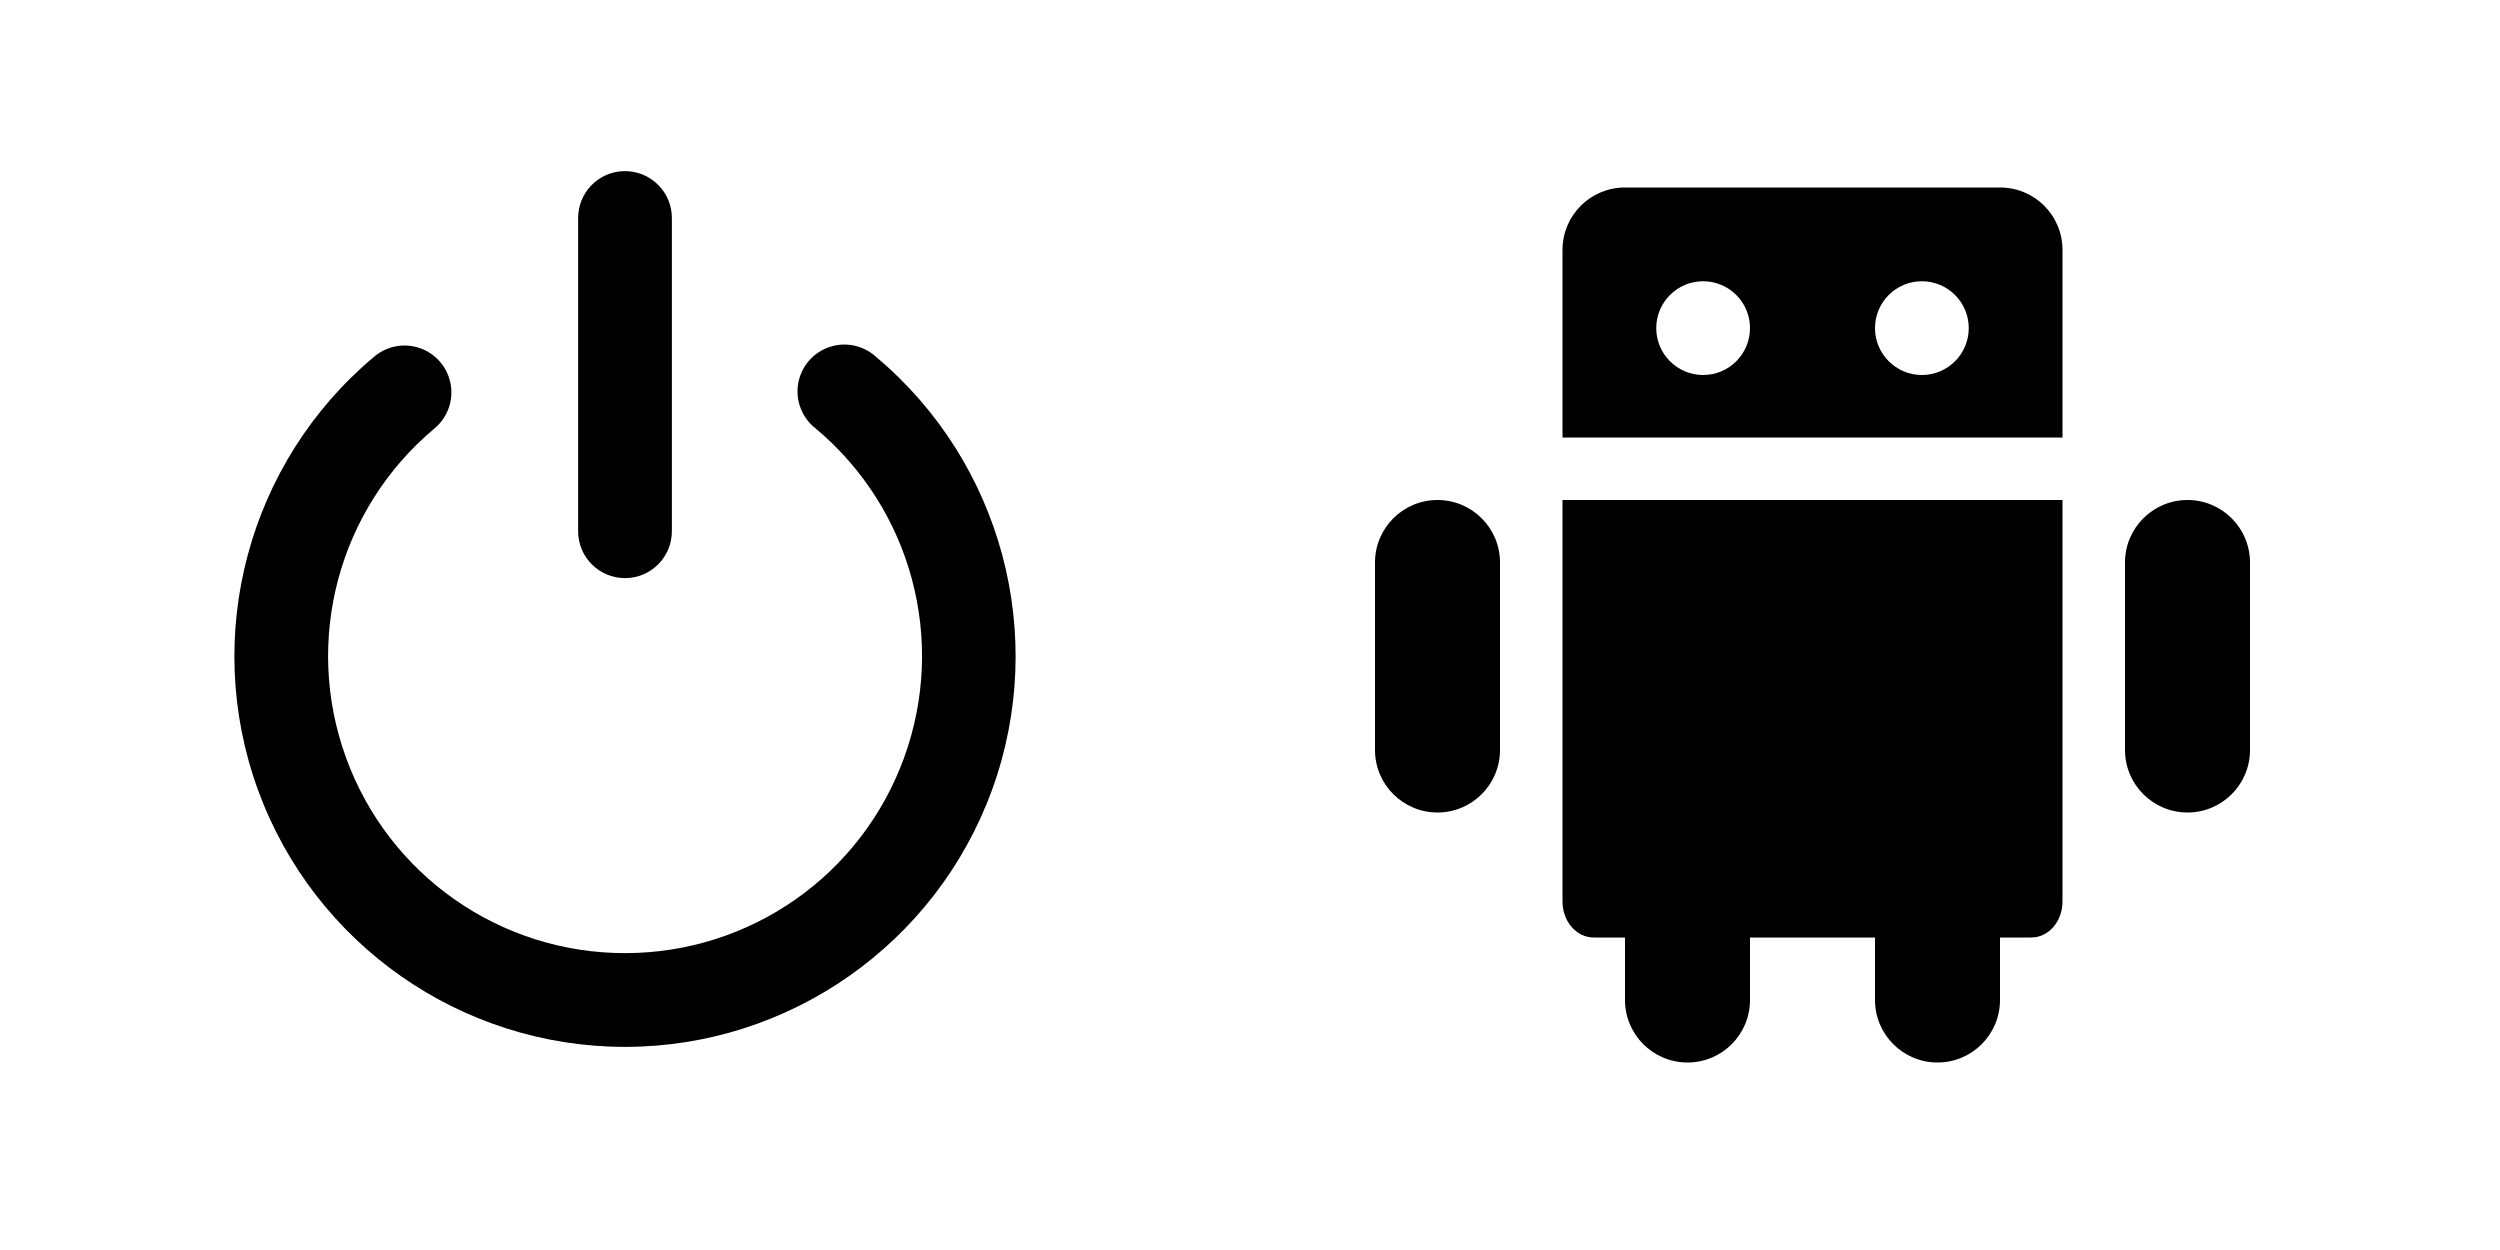
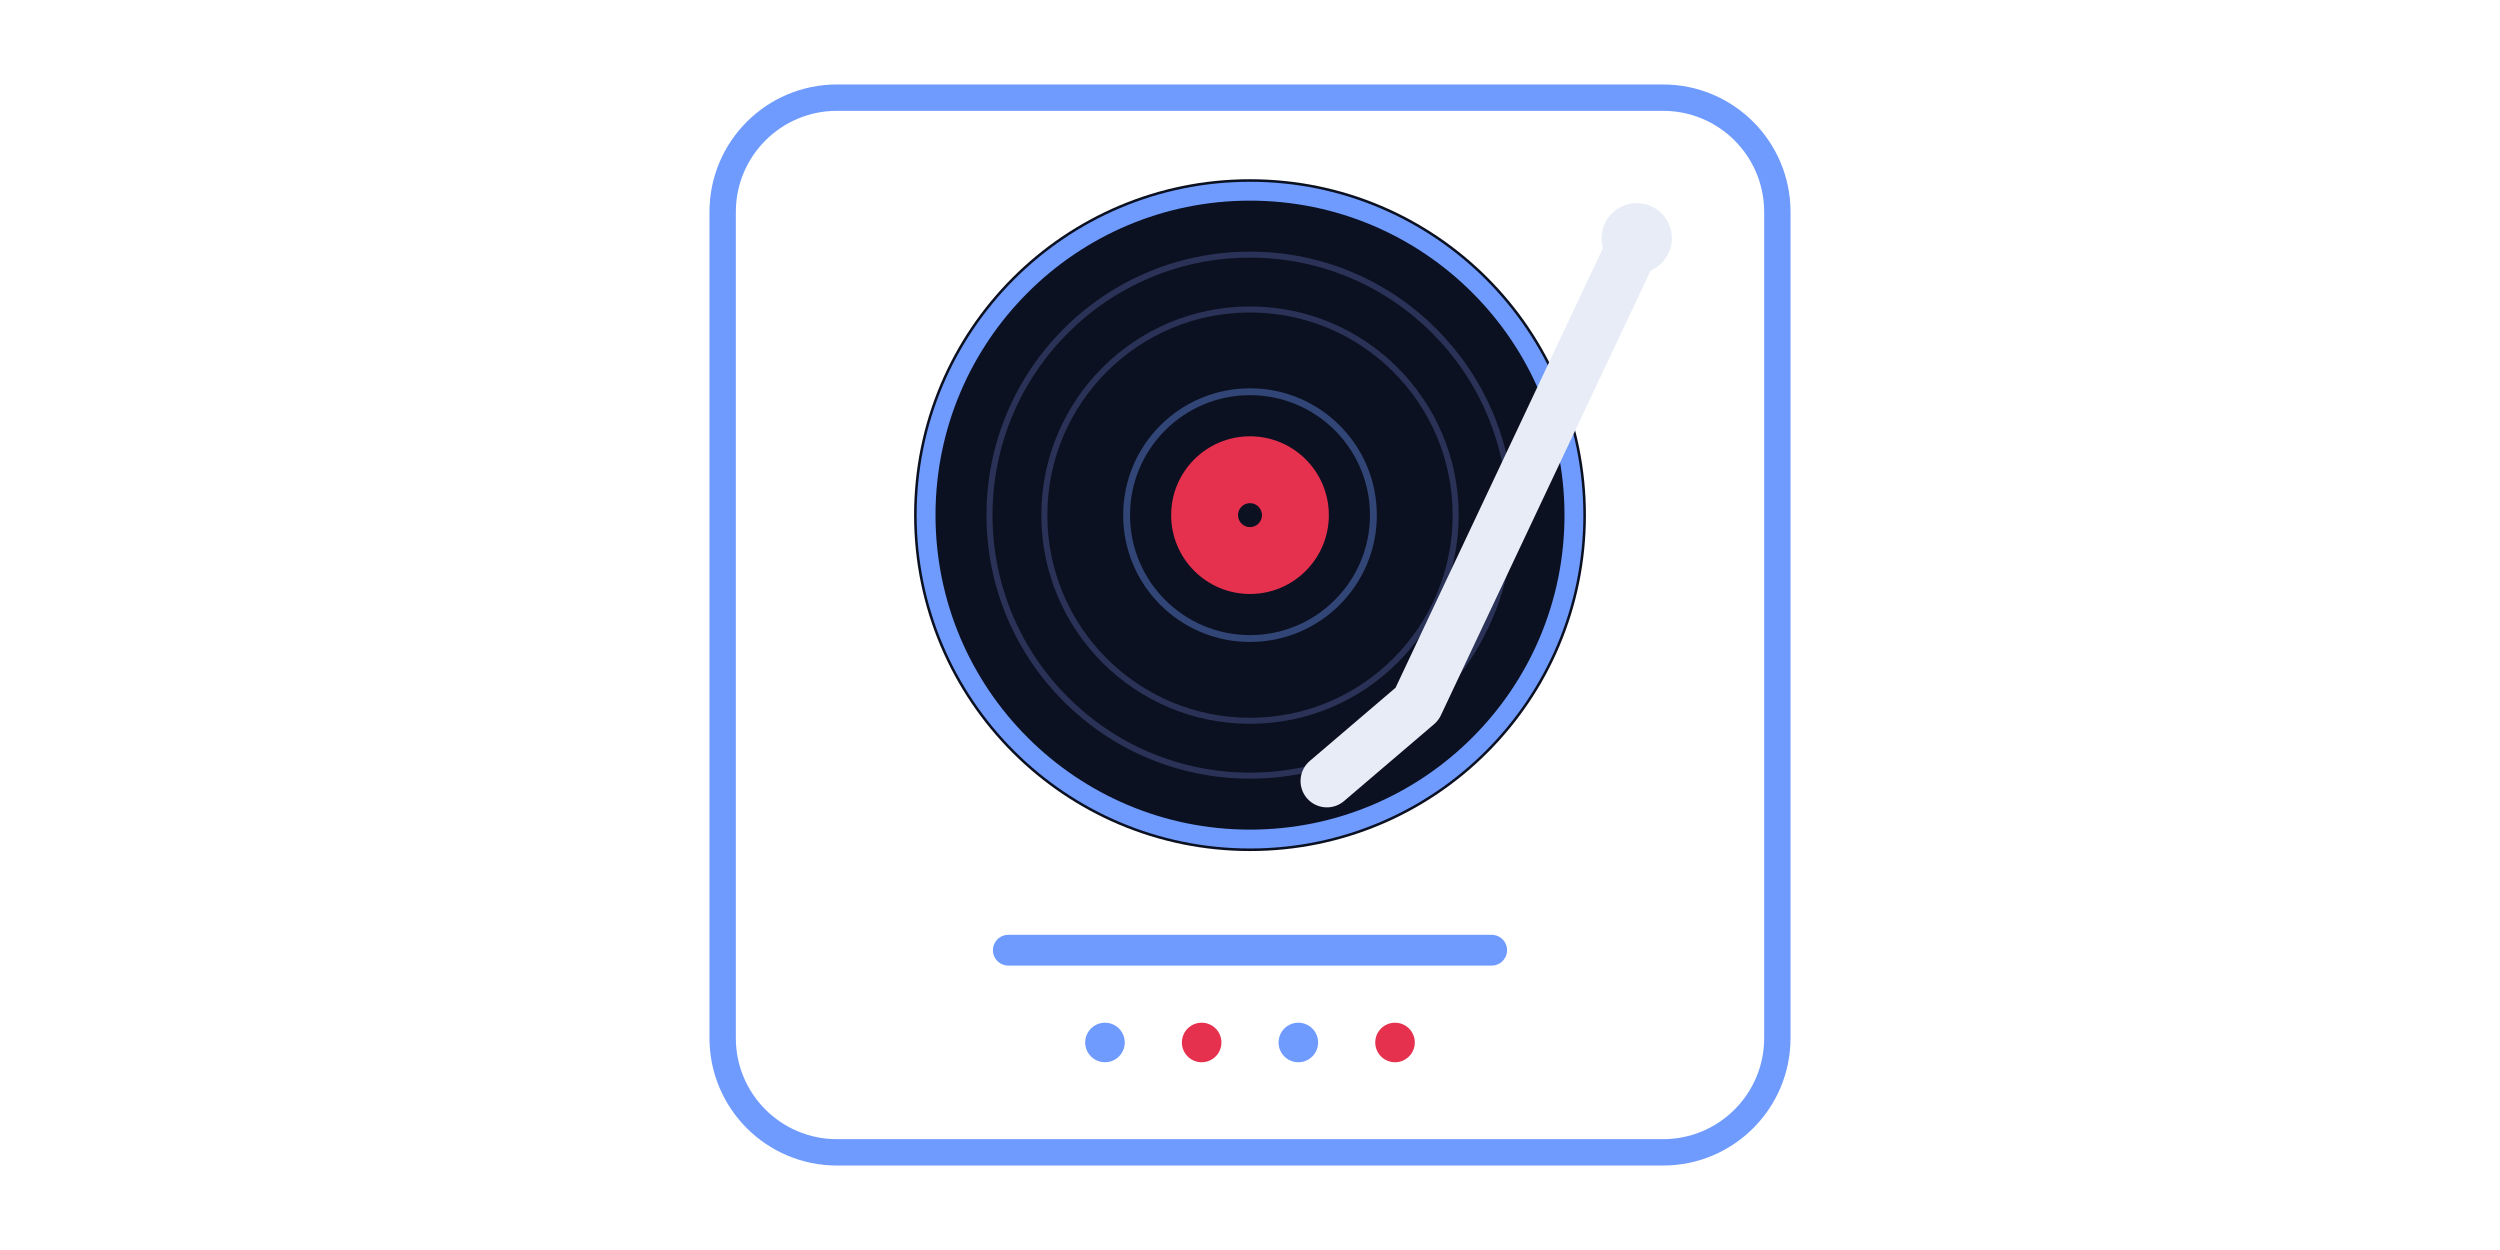
- <svg xmlns="http://www.w3.org/2000/svg" width="80" height="40" version="1.1" viewBox="0 0 40 20">
-   <path d="m26 3c-.554 0-1 .446-1 1v3h8v-3c0-.554-.446-1-1-1zm1.25 1.5c.414 0 .75.336.75.75s-.336.75-.75.75-.75-.336-.75-.75.336-.75.75-.75zm3.5 0c.414 0 .75.336.75.75s-.336.75-.75.75-.75-.336-.75-.75.336-.75.75-.75z" color="#000001" />
-   <rect x="26" y="14" width="2" height="3" rx="1" ry="1" />
-   <rect x="30" y="14" width="2" height="3" rx="1" ry="1" />
-   <rect x="22" y="8" width="2" height="5" rx="1" ry="1" color="#000001" />
-   <path d="m25 8v6.422c0 .323.223.578.5.578h7c.277 0 .5-.255.5-.578v-6.422h-7.5z" color="#000001" />
-   <rect x="34" y="8" width="2" height="5" rx="1" ry="1" color="#000001" />
-   <path d="m6.441 5.529a.75.75 0 0 0-.459.182c-2.011 1.687-2.753 4.459-1.855 6.926.898 2.467 3.248 4.113 5.873 4.113 2.625 1.6e-5 4.975-1.647 5.873-4.113.898-2.467.156-5.238-1.855-6.926a.75.75 0 1 0-.963 1.148c1.532 1.285 2.094 3.386 1.41 5.266-.684 1.879-2.465 3.125-4.465 3.125-2 1.2e-5-3.779-1.246-4.463-3.125-.684-1.879-.122-3.98 1.41-5.266a.75.75 0 0 0-.506-1.33z" color="#000001" color-rendering="auto" dominant-baseline="auto" image-rendering="auto" shape-rendering="auto" solid-color="#000001" style="font-feature-settings:normal;font-variant-alternates:normal;font-variant-caps:normal;font-variant-ligatures:normal;font-variant-numeric:normal;font-variant-position:normal;isolation:auto;mix-blend-mode:normal;paint-order:fill markers stroke;shape-padding:0;text-decoration-color:#000001;text-decoration-line:none;text-decoration-style:solid;text-indent:0;text-orientation:mixed;text-transform:none;white-space:normal" />
-   <path d="m9.988 2.738a.75.75 0 0 0-.738.762v5a.75.75 0 1 0 1.5 0v-5a.75.75 0 0 0-.762-.762z" color="#000001" color-rendering="auto" dominant-baseline="auto" image-rendering="auto" shape-rendering="auto" solid-color="#000001" style="font-feature-settings:normal;font-variant-alternates:normal;font-variant-caps:normal;font-variant-ligatures:normal;font-variant-numeric:normal;font-variant-position:normal;isolation:auto;mix-blend-mode:normal;shape-padding:0;text-decoration-color:#000001;text-decoration-line:none;text-decoration-style:solid;text-indent:0;text-orientation:mixed;text-transform:none;white-space:normal" />
+ <svg xmlns="http://www.w3.org/2000/svg" width="80" height="40" viewBox="0 0 40 20">
+   <g transform="translate(11 1) scale(0.03515625)">
+     <g transform="translate(256 206) scale(0.78) translate(-212 -212)">
+       <circle cx="212" cy="212" r="196" fill="#0c1122" />
+       <circle cx="212" cy="212" r="189" fill="none" stroke="#6f9bff" stroke-width="11" />
+       <circle cx="212" cy="212" r="152" fill="none" stroke="#2a3357" stroke-width="3.5" />
+       <circle cx="212" cy="212" r="120" fill="none" stroke="#2a3357" stroke-width="3.5" />
+       <circle cx="212" cy="212" r="72" fill="none" stroke="#6f9bff" stroke-width="4" opacity="0.38" />
+       <circle cx="212" cy="212" r="46" fill="#e6314e" />
+       <circle cx="212" cy="212" r="7" fill="#0c1122" />
+     </g>
+     <rect x="16" y="16" width="480" height="480" rx="52" fill="none" stroke="#6f9bff" stroke-width="12" />
+     <circle cx="432" cy="80" r="16" fill="#e8ecf6" />
+     <polyline points="432,80 332,292 291,327" fill="none" stroke="#e8ecf6" stroke-width="24" stroke-linecap="round" stroke-linejoin="round" />
+     <line x1="146" y1="404" x2="366" y2="404" stroke="#6f9bff" stroke-width="14" stroke-linecap="round" />
+     <circle cx="190" cy="446" r="9" fill="#6f9bff" />
+     <circle cx="234" cy="446" r="9" fill="#e6314e" />
+     <circle cx="278" cy="446" r="9" fill="#6f9bff" />
+     <circle cx="322" cy="446" r="9" fill="#e6314e" />
+   </g>
</svg>
